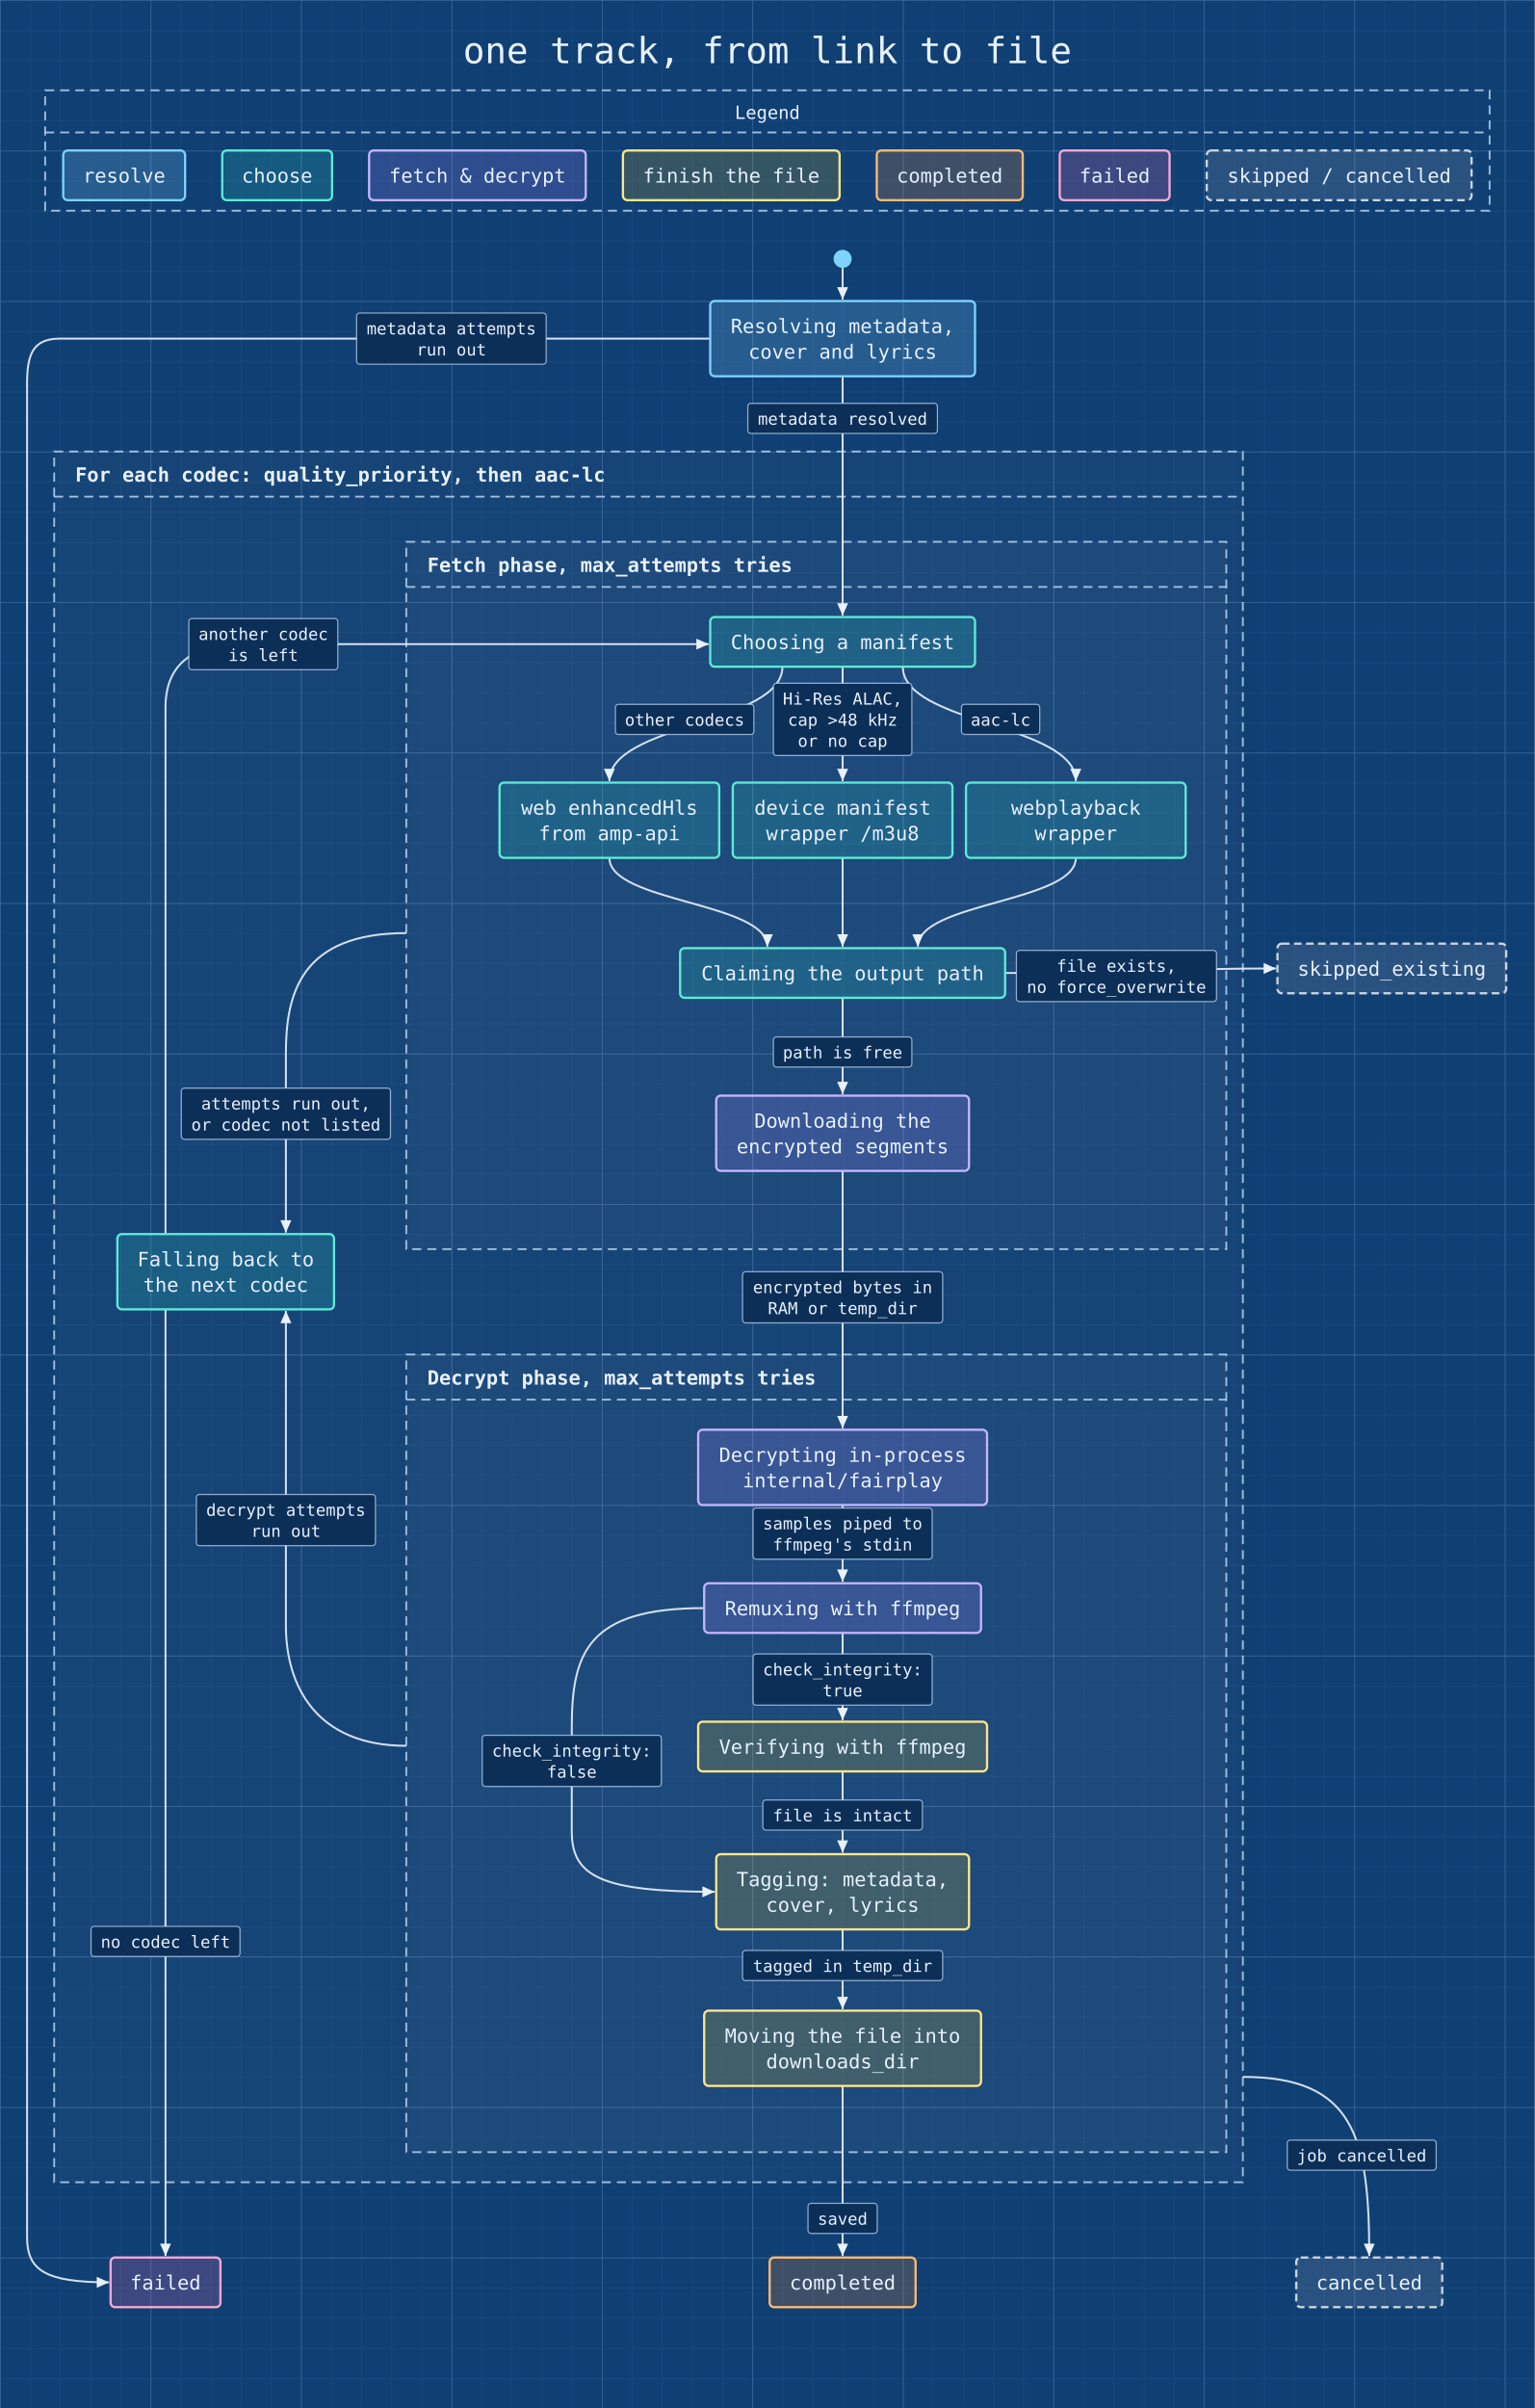
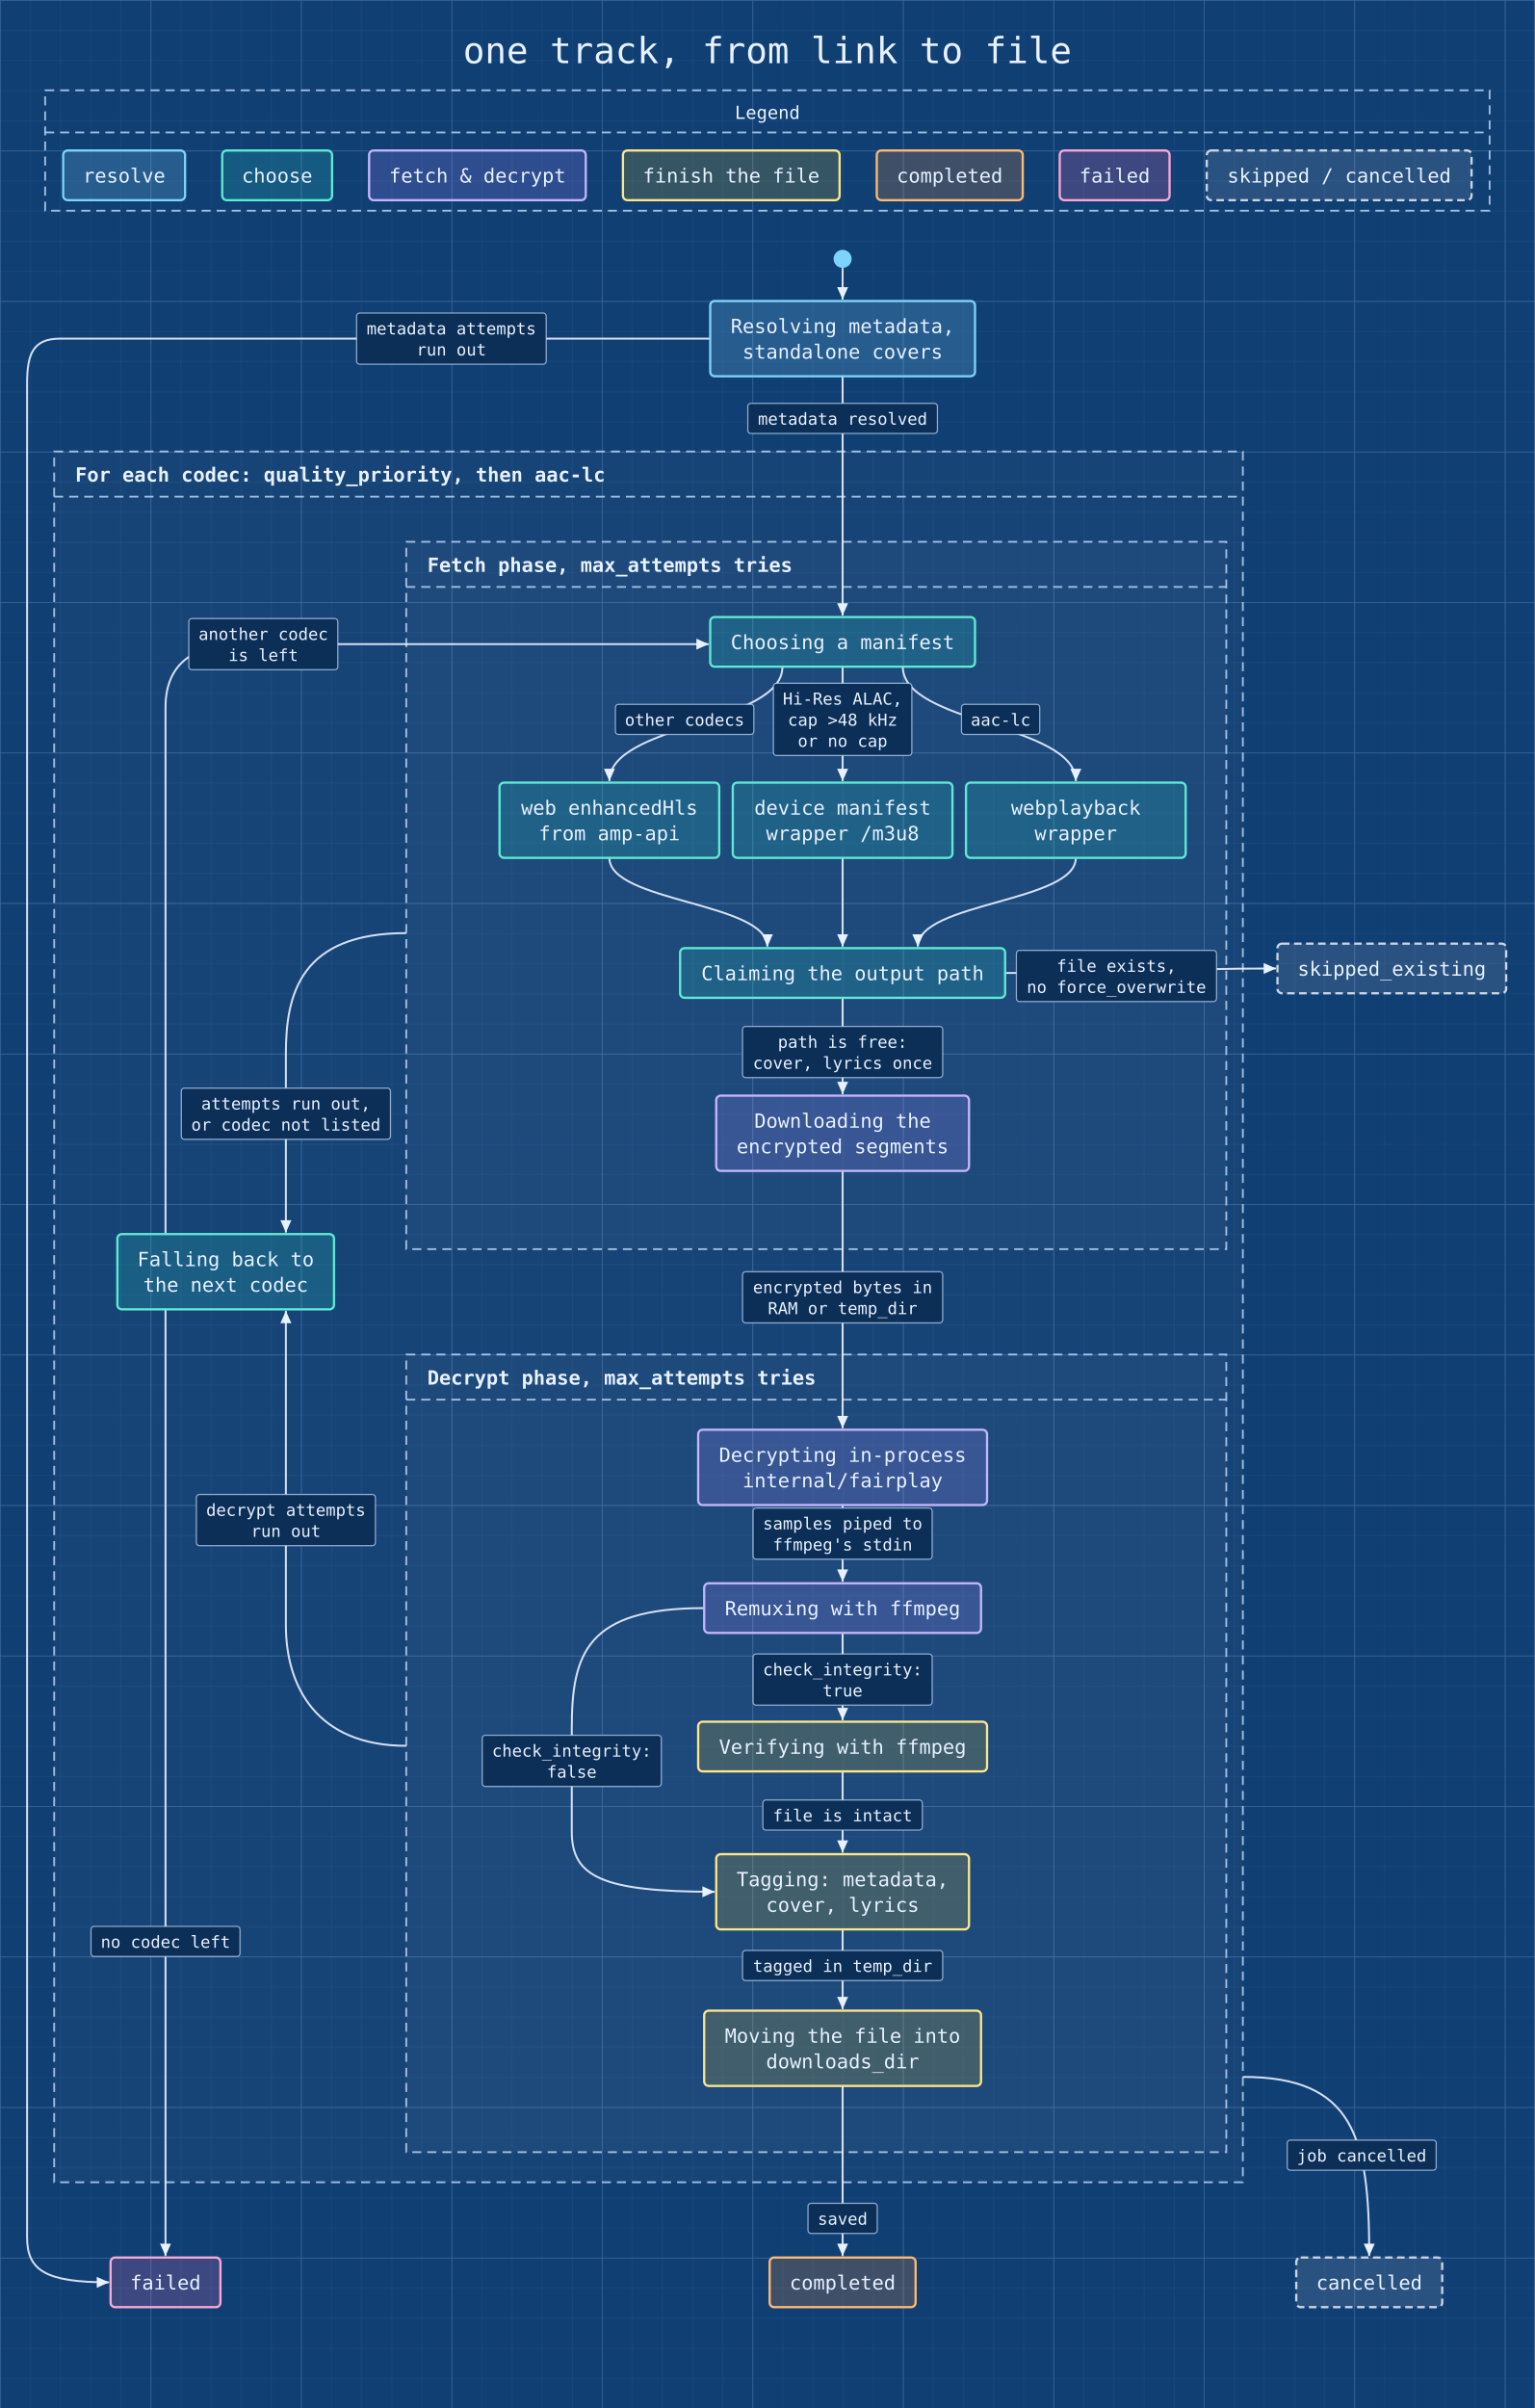
<svg xmlns="http://www.w3.org/2000/svg" viewBox="0 0 1020 1600" width="1020" height="1600" role="img" aria-labelledby="t d">
  <defs>
    <pattern id="minor" width="20" height="20" patternUnits="userSpaceOnUse">
      <path d="M 20 0 L 0 0 0 20" fill="none" stroke="#7fb0e6" stroke-opacity="0.13" stroke-width="0.6" />
    </pattern>
    <pattern id="major" width="100" height="100" patternUnits="userSpaceOnUse">
      <rect width="100" height="100" fill="url(#minor)" />
      <path d="M 100 0 L 0 0 0 100" fill="none" stroke="#9cc3ee" stroke-opacity="0.26" stroke-width="1" />
    </pattern>
    <marker id="arrow" viewBox="0 0 10 10" refX="9" refY="5" markerWidth="7" markerHeight="7" orient="auto-start-reverse">
      <path d="M 0 1 L 9 5 L 0 9 z" fill="#e8f1ff" />
    </marker>
  </defs>
  <rect width="1020" height="1600" fill="#103f73" />
  <rect width="1020" height="1600" fill="url(#major)" />
  <g font-family="ui-monospace, SFMono-Regular, Menlo, Consolas, monospace" fill="#e8f1ff">
    <text x="510.0" y="42" text-anchor="middle" font-size="24">one track, from link to file</text>
    <rect x="30" y="60" width="960" height="80" fill="none" stroke="#b9d3f2" stroke-opacity="0.85" stroke-width="1.2" stroke-dasharray="6 4" />
    <line x1="30" y1="88" x2="990" y2="88" stroke="#b9d3f2" stroke-opacity="0.85" stroke-width="1.2" stroke-dasharray="6 4" />
    <text x="510.0" y="79" text-anchor="middle" font-size="12">Legend</text>
    <rect x="36" y="300" width="790" height="1150" fill="#ffffff" fill-opacity="0.03" stroke="#b9d3f2" stroke-opacity="0.85" stroke-width="1.2" stroke-dasharray="6 4" />
    <line x1="36" y1="330" x2="826" y2="330" stroke="#b9d3f2" stroke-opacity="0.85" stroke-width="1.2" stroke-dasharray="6 4" />
    <text x="50" y="320" text-anchor="start" font-size="13" font-weight="600">For each codec: quality_priority, then aac-lc</text>
    <rect x="270" y="360" width="545" height="470" fill="#ffffff" fill-opacity="0.03" stroke="#b9d3f2" stroke-opacity="0.85" stroke-width="1.2" stroke-dasharray="6 4" />
    <line x1="270" y1="390" x2="815" y2="390" stroke="#b9d3f2" stroke-opacity="0.85" stroke-width="1.2" stroke-dasharray="6 4" />
    <text x="284" y="380" text-anchor="start" font-size="13" font-weight="600">Fetch phase, max_attempts tries</text>
    <rect x="270" y="900" width="545" height="530" fill="#ffffff" fill-opacity="0.03" stroke="#b9d3f2" stroke-opacity="0.85" stroke-width="1.2" stroke-dasharray="6 4" />
    <line x1="270" y1="930" x2="815" y2="930" stroke="#b9d3f2" stroke-opacity="0.85" stroke-width="1.2" stroke-dasharray="6 4" />
    <text x="284" y="920" text-anchor="start" font-size="13" font-weight="600">Decrypt phase, max_attempts tries</text>
    <path d="M 560 178 L 560 199" fill="none" stroke="#e8f1ff" stroke-opacity="0.9" stroke-width="1.3" marker-end="url(#arrow)" />
    <path d="M 560 250 C 560 329.5 560 329.5 560 409" fill="none" stroke="#e8f1ff" stroke-opacity="0.9" stroke-width="1.3" marker-end="url(#arrow)" />
    <path d="M 520 443 C 520 481.0 405 481.0 405 519" fill="none" stroke="#e8f1ff" stroke-opacity="0.9" stroke-width="1.3" marker-end="url(#arrow)" />
    <path d="M 560 443 C 560 481.0 560 481.0 560 519" fill="none" stroke="#e8f1ff" stroke-opacity="0.9" stroke-width="1.3" marker-end="url(#arrow)" />
    <path d="M 600 443 C 600 481.0 715 481.0 715 519" fill="none" stroke="#e8f1ff" stroke-opacity="0.9" stroke-width="1.3" marker-end="url(#arrow)" />
    <path d="M 405 570 C 405 599.5 510 599.5 510 629" fill="none" stroke="#e8f1ff" stroke-opacity="0.9" stroke-width="1.3" marker-end="url(#arrow)" />
    <path d="M 560 570 C 560 599.5 560 599.5 560 629" fill="none" stroke="#e8f1ff" stroke-opacity="0.9" stroke-width="1.3" marker-end="url(#arrow)" />
    <path d="M 715 570 C 715 599.5 610 599.5 610 629" fill="none" stroke="#e8f1ff" stroke-opacity="0.9" stroke-width="1.3" marker-end="url(#arrow)" />
    <path d="M 560 663 C 560 695.0 560 695.0 560 727" fill="none" stroke="#e8f1ff" stroke-opacity="0.9" stroke-width="1.3" marker-end="url(#arrow)" />
    <path d="M 668.0 646.5 C 760 646.5 780 643.5 848.0 643.5" fill="none" stroke="#e8f1ff" stroke-opacity="0.9" stroke-width="1.3" marker-end="url(#arrow)" />
    <path d="M 560 778 C 560 863.5 560 863.5 560 949" fill="none" stroke="#e8f1ff" stroke-opacity="0.9" stroke-width="1.3" marker-end="url(#arrow)" />
    <path d="M 560 1000 C 560 1025.5 560 1025.5 560 1051" fill="none" stroke="#e8f1ff" stroke-opacity="0.9" stroke-width="1.3" marker-end="url(#arrow)" />
    <path d="M 560 1085 C 560 1114.0 560 1114.0 560 1143" fill="none" stroke="#e8f1ff" stroke-opacity="0.9" stroke-width="1.3" marker-end="url(#arrow)" />
    <path d="M 560 1177 C 560 1204.0 560 1204.0 560 1231" fill="none" stroke="#e8f1ff" stroke-opacity="0.9" stroke-width="1.3" marker-end="url(#arrow)" />
    <path d="M 468.0 1068.5 C 390 1068.5 380 1098.5 380 1148.5 L 380 1217.0 C 380 1247.0 400 1257.0 475.0 1257.0" fill="none" stroke="#e8f1ff" stroke-opacity="0.9" stroke-width="1.3" marker-end="url(#arrow)" />
    <path d="M 560 1282 C 560 1308.5 560 1308.5 560 1335" fill="none" stroke="#e8f1ff" stroke-opacity="0.9" stroke-width="1.3" marker-end="url(#arrow)" />
    <path d="M 560 1386 C 560 1442.5 560 1442.5 560 1499" fill="none" stroke="#e8f1ff" stroke-opacity="0.9" stroke-width="1.3" marker-end="url(#arrow)" />
    <path d="M 270 620 C 200 620 190 660 190 700 L 190 819" fill="none" stroke="#e8f1ff" stroke-opacity="0.9" stroke-width="1.3" marker-end="url(#arrow)" />
    <path d="M 270 1160 C 210 1160 190 1120 190 1080 L 190 871" fill="none" stroke="#e8f1ff" stroke-opacity="0.9" stroke-width="1.3" marker-end="url(#arrow)" />
    <path d="M 110 820 L 110 470 C 110 440 130 428 160 428 L 471.0 428" fill="none" stroke="#e8f1ff" stroke-opacity="0.9" stroke-width="1.3" marker-end="url(#arrow)" />
    <path d="M 110 870 L 110 1499" fill="none" stroke="#e8f1ff" stroke-opacity="0.9" stroke-width="1.3" marker-end="url(#arrow)" />
    <path d="M 472.0 225.0 L 40 225.0 C 22 225.0 18 235.0 18 255.0 L 18 1486.5 C 18 1508.5 30 1516.5 72.5 1516.5" fill="none" stroke="#e8f1ff" stroke-opacity="0.9" stroke-width="1.3" marker-end="url(#arrow)" />
    <path d="M 826 1380 C 900 1380 910 1420 910 1499" fill="none" stroke="#e8f1ff" stroke-opacity="0.9" stroke-width="1.3" marker-end="url(#arrow)" />
    <rect x="42.0" y="100" width="81" height="33" rx="3" fill="#7dd3fc" fill-opacity="0.2" stroke="#7dd3fc" stroke-width="1.5" />
    <text x="82.5" y="121.3" text-anchor="middle" font-size="13">resolve</text>
    <rect x="147.7" y="100" width="73" height="33" rx="3" fill="#2dd4bf" fill-opacity="0.18" stroke="#5eead4" stroke-width="1.5" />
    <text x="184.167" y="121.3" text-anchor="middle" font-size="13">choose</text>
    <rect x="245.3" y="100" width="144" height="33" rx="3" fill="#a78bfa" fill-opacity="0.2" stroke="#c4b5fd" stroke-width="1.5" />
    <text x="317.333" y="121.3" text-anchor="middle" font-size="13">fetch &amp; decrypt</text>
    <rect x="414.0" y="100" width="144" height="33" rx="3" fill="#facc15" fill-opacity="0.16" stroke="#fde68a" stroke-width="1.5" />
    <text x="486.0" y="121.3" text-anchor="middle" font-size="13">finish the file</text>
    <rect x="582.7" y="100" width="97" height="33" rx="3" fill="#fb923c" fill-opacity="0.2" stroke="#fdba74" stroke-width="1.5" />
    <text x="631.167" y="121.3" text-anchor="middle" font-size="13">completed</text>
    <rect x="704.3" y="100" width="73" height="33" rx="3" fill="#f472b6" fill-opacity="0.2" stroke="#f9a8d4" stroke-width="1.5" />
    <text x="740.833" y="121.3" text-anchor="middle" font-size="13">failed</text>
    <rect x="802.0" y="100" width="176" height="33" rx="3" fill="#94a3b8" fill-opacity="0.2" stroke="#cbd5e1" stroke-width="1.5" stroke-dasharray="5 3" />
    <text x="890" y="121.3" text-anchor="middle" font-size="13">skipped / cancelled</text>
    <circle cx="560" cy="172" r="6" fill="#7dd3fc" />
    <rect x="472.0" y="200" width="176" height="50" rx="3" fill="#7dd3fc" fill-opacity="0.2" stroke="#7dd3fc" stroke-width="1.5" />
    <text x="560" y="221.3" text-anchor="middle" font-size="13">Resolving metadata,</text>
-     <text x="560" y="238.3" text-anchor="middle" font-size="13">cover and lyrics</text>
+     <text x="560" y="238.3" text-anchor="middle" font-size="13">standalone covers</text>
    <rect x="472.0" y="410" width="176" height="33" rx="3" fill="#2dd4bf" fill-opacity="0.18" stroke="#5eead4" stroke-width="1.5" />
    <text x="560" y="431.3" text-anchor="middle" font-size="13">Choosing a manifest</text>
    <rect x="332.0" y="520" width="146" height="50" rx="3" fill="#2dd4bf" fill-opacity="0.18" stroke="#5eead4" stroke-width="1.5" />
    <text x="405" y="541.3" text-anchor="middle" font-size="13">web enhancedHls</text>
    <text x="405" y="558.3" text-anchor="middle" font-size="13">from amp-api</text>
    <rect x="487.0" y="520" width="146" height="50" rx="3" fill="#2dd4bf" fill-opacity="0.18" stroke="#5eead4" stroke-width="1.5" />
    <text x="560" y="541.3" text-anchor="middle" font-size="13">device manifest</text>
    <text x="560" y="558.3" text-anchor="middle" font-size="13">wrapper /m3u8</text>
    <rect x="642.0" y="520" width="146" height="50" rx="3" fill="#2dd4bf" fill-opacity="0.18" stroke="#5eead4" stroke-width="1.5" />
    <text x="715" y="541.3" text-anchor="middle" font-size="13">webplayback</text>
    <text x="715" y="558.3" text-anchor="middle" font-size="13">wrapper</text>
    <rect x="452.0" y="630" width="216" height="33" rx="3" fill="#2dd4bf" fill-opacity="0.18" stroke="#5eead4" stroke-width="1.5" />
    <text x="560" y="651.3" text-anchor="middle" font-size="13">Claiming the output path</text>
    <rect x="476.0" y="728" width="168" height="50" rx="3" fill="#a78bfa" fill-opacity="0.2" stroke="#c4b5fd" stroke-width="1.5" />
    <text x="560" y="749.3" text-anchor="middle" font-size="13">Downloading the</text>
    <text x="560" y="766.3" text-anchor="middle" font-size="13">encrypted segments</text>
    <rect x="849.0" y="627" width="152" height="33" rx="3" fill="#94a3b8" fill-opacity="0.2" stroke="#cbd5e1" stroke-width="1.5" stroke-dasharray="5 3" />
    <text x="925" y="648.3" text-anchor="middle" font-size="13">skipped_existing</text>
    <rect x="464.0" y="950" width="192" height="50" rx="3" fill="#a78bfa" fill-opacity="0.2" stroke="#c4b5fd" stroke-width="1.5" />
    <text x="560" y="971.3" text-anchor="middle" font-size="13">Decrypting in-process</text>
    <text x="560" y="988.3" text-anchor="middle" font-size="13">internal/fairplay</text>
    <rect x="468.0" y="1052" width="184" height="33" rx="3" fill="#a78bfa" fill-opacity="0.2" stroke="#c4b5fd" stroke-width="1.5" />
    <text x="560" y="1073.3" text-anchor="middle" font-size="13">Remuxing with ffmpeg</text>
    <rect x="464.0" y="1144" width="192" height="33" rx="3" fill="#facc15" fill-opacity="0.16" stroke="#fde68a" stroke-width="1.5" />
    <text x="560" y="1165.3" text-anchor="middle" font-size="13">Verifying with ffmpeg</text>
    <rect x="476.0" y="1232" width="168" height="50" rx="3" fill="#facc15" fill-opacity="0.16" stroke="#fde68a" stroke-width="1.5" />
    <text x="560" y="1253.3" text-anchor="middle" font-size="13">Tagging: metadata,</text>
    <text x="560" y="1270.3" text-anchor="middle" font-size="13">cover, lyrics</text>
    <rect x="468.0" y="1336" width="184" height="50" rx="3" fill="#facc15" fill-opacity="0.16" stroke="#fde68a" stroke-width="1.5" />
    <text x="560" y="1357.3" text-anchor="middle" font-size="13">Moving the file into</text>
    <text x="560" y="1374.3" text-anchor="middle" font-size="13">downloads_dir</text>
    <rect x="511.5" y="1500" width="97" height="33" rx="3" fill="#fb923c" fill-opacity="0.2" stroke="#fdba74" stroke-width="1.5" />
    <text x="560" y="1521.3" text-anchor="middle" font-size="13">completed</text>
    <rect x="78.0" y="820" width="144" height="50" rx="3" fill="#2dd4bf" fill-opacity="0.18" stroke="#5eead4" stroke-width="1.5" />
    <text x="150" y="841.3" text-anchor="middle" font-size="13">Falling back to</text>
    <text x="150" y="858.3" text-anchor="middle" font-size="13">the next codec</text>
    <rect x="73.5" y="1500" width="73" height="33" rx="3" fill="#f472b6" fill-opacity="0.2" stroke="#f9a8d4" stroke-width="1.5" />
    <text x="110" y="1521.3" text-anchor="middle" font-size="13">failed</text>
    <rect x="861.5" y="1500" width="97" height="33" rx="3" fill="#94a3b8" fill-opacity="0.2" stroke="#cbd5e1" stroke-width="1.5" stroke-dasharray="5 3" />
    <text x="910" y="1521.3" text-anchor="middle" font-size="13">cancelled</text>
    <rect x="497.0" y="268.0" width="126" height="20" rx="2" fill="#0c2f57" stroke="#b9d3f2" stroke-opacity="0.75" stroke-width="0.8" />
    <text x="560" y="282.2" text-anchor="middle" font-size="11">metadata resolved</text>
    <rect x="409.0" y="468.0" width="92" height="20" rx="2" fill="#0c2f57" stroke="#b9d3f2" stroke-opacity="0.75" stroke-width="0.8" />
    <text x="455" y="482.2" text-anchor="middle" font-size="11">other codecs</text>
    <rect x="514.0" y="454.0" width="92" height="48" rx="2" fill="#0c2f57" stroke="#b9d3f2" stroke-opacity="0.75" stroke-width="0.8" />
    <text x="560" y="468.2" text-anchor="middle" font-size="11">Hi-Res ALAC,</text>
    <text x="560" y="482.2" text-anchor="middle" font-size="11">cap &gt;48 kHz</text>
    <text x="560" y="496.2" text-anchor="middle" font-size="11">or no cap</text>
    <rect x="639.0" y="468.0" width="52" height="20" rx="2" fill="#0c2f57" stroke="#b9d3f2" stroke-opacity="0.75" stroke-width="0.8" />
    <text x="665" y="482.2" text-anchor="middle" font-size="11">aac-lc</text>
-     <rect x="514.0" y="689.0" width="92" height="20" rx="2" fill="#0c2f57" stroke="#b9d3f2" stroke-opacity="0.75" stroke-width="0.8" />
-     <text x="560" y="703.2" text-anchor="middle" font-size="11">path is free</text>
+     <rect x="493.5" y="682.0" width="133" height="34" rx="2" fill="#0c2f57" stroke="#b9d3f2" stroke-opacity="0.75" stroke-width="0.8" />
+     <text x="560" y="696.2" text-anchor="middle" font-size="11">path is free:</text>
+     <text x="560" y="710.2" text-anchor="middle" font-size="11">cover, lyrics once</text>
    <rect x="675.5" y="631.5" width="133" height="34" rx="2" fill="#0c2f57" stroke="#b9d3f2" stroke-opacity="0.75" stroke-width="0.8" />
    <text x="742" y="645.7" text-anchor="middle" font-size="11">file exists,</text>
    <text x="742" y="659.7" text-anchor="middle" font-size="11">no force_overwrite</text>
    <rect x="493.5" y="845.0" width="133" height="34" rx="2" fill="#0c2f57" stroke="#b9d3f2" stroke-opacity="0.75" stroke-width="0.8" />
    <text x="560" y="859.2" text-anchor="middle" font-size="11">encrypted bytes in</text>
    <text x="560" y="873.2" text-anchor="middle" font-size="11">RAM or temp_dir</text>
    <rect x="500.5" y="1002.0" width="119" height="34" rx="2" fill="#0c2f57" stroke="#b9d3f2" stroke-opacity="0.75" stroke-width="0.8" />
    <text x="560" y="1016.2" text-anchor="middle" font-size="11">samples piped to</text>
    <text x="560" y="1030.2" text-anchor="middle" font-size="11">ffmpeg's stdin</text>
    <rect x="500.5" y="1099.0" width="119" height="34" rx="2" fill="#0c2f57" stroke="#b9d3f2" stroke-opacity="0.75" stroke-width="0.8" />
    <text x="560" y="1113.2" text-anchor="middle" font-size="11">check_integrity:</text>
    <text x="560" y="1127.2" text-anchor="middle" font-size="11">true</text>
    <rect x="507.0" y="1196.0" width="106" height="20" rx="2" fill="#0c2f57" stroke="#b9d3f2" stroke-opacity="0.75" stroke-width="0.8" />
    <text x="560" y="1210.2" text-anchor="middle" font-size="11">file is intact</text>
    <rect x="320.5" y="1153.0" width="119" height="34" rx="2" fill="#0c2f57" stroke="#b9d3f2" stroke-opacity="0.75" stroke-width="0.8" />
    <text x="380" y="1167.2" text-anchor="middle" font-size="11">check_integrity:</text>
    <text x="380" y="1181.2" text-anchor="middle" font-size="11">false</text>
    <rect x="493.5" y="1296.0" width="133" height="20" rx="2" fill="#0c2f57" stroke="#b9d3f2" stroke-opacity="0.75" stroke-width="0.8" />
    <text x="560" y="1310.2" text-anchor="middle" font-size="11">tagged in temp_dir</text>
    <rect x="537.0" y="1464.0" width="46" height="20" rx="2" fill="#0c2f57" stroke="#b9d3f2" stroke-opacity="0.75" stroke-width="0.8" />
    <text x="560" y="1478.2" text-anchor="middle" font-size="11">saved</text>
    <rect x="120.5" y="723.0" width="139" height="34" rx="2" fill="#0c2f57" stroke="#b9d3f2" stroke-opacity="0.75" stroke-width="0.8" />
    <text x="190" y="737.2" text-anchor="middle" font-size="11">attempts run out,</text>
    <text x="190" y="751.2" text-anchor="middle" font-size="11">or codec not listed</text>
    <rect x="130.5" y="993.0" width="119" height="34" rx="2" fill="#0c2f57" stroke="#b9d3f2" stroke-opacity="0.75" stroke-width="0.8" />
    <text x="190" y="1007.2" text-anchor="middle" font-size="11">decrypt attempts</text>
    <text x="190" y="1021.2" text-anchor="middle" font-size="11">run out</text>
    <rect x="125.5" y="411.0" width="99" height="34" rx="2" fill="#0c2f57" stroke="#b9d3f2" stroke-opacity="0.75" stroke-width="0.8" />
    <text x="175" y="425.2" text-anchor="middle" font-size="11">another codec</text>
    <text x="175" y="439.2" text-anchor="middle" font-size="11">is left</text>
    <rect x="60.5" y="1280.0" width="99" height="20" rx="2" fill="#0c2f57" stroke="#b9d3f2" stroke-opacity="0.75" stroke-width="0.8" />
    <text x="110" y="1294.2" text-anchor="middle" font-size="11">no codec left</text>
    <rect x="237.0" y="208.0" width="126" height="34" rx="2" fill="#0c2f57" stroke="#b9d3f2" stroke-opacity="0.75" stroke-width="0.8" />
    <text x="300" y="222.2" text-anchor="middle" font-size="11">metadata attempts</text>
    <text x="300" y="236.2" text-anchor="middle" font-size="11">run out</text>
    <rect x="855.5" y="1422.0" width="99" height="20" rx="2" fill="#0c2f57" stroke="#b9d3f2" stroke-opacity="0.75" stroke-width="0.8" />
    <text x="905" y="1436.2" text-anchor="middle" font-size="11">job cancelled</text>
  </g>
</svg>
